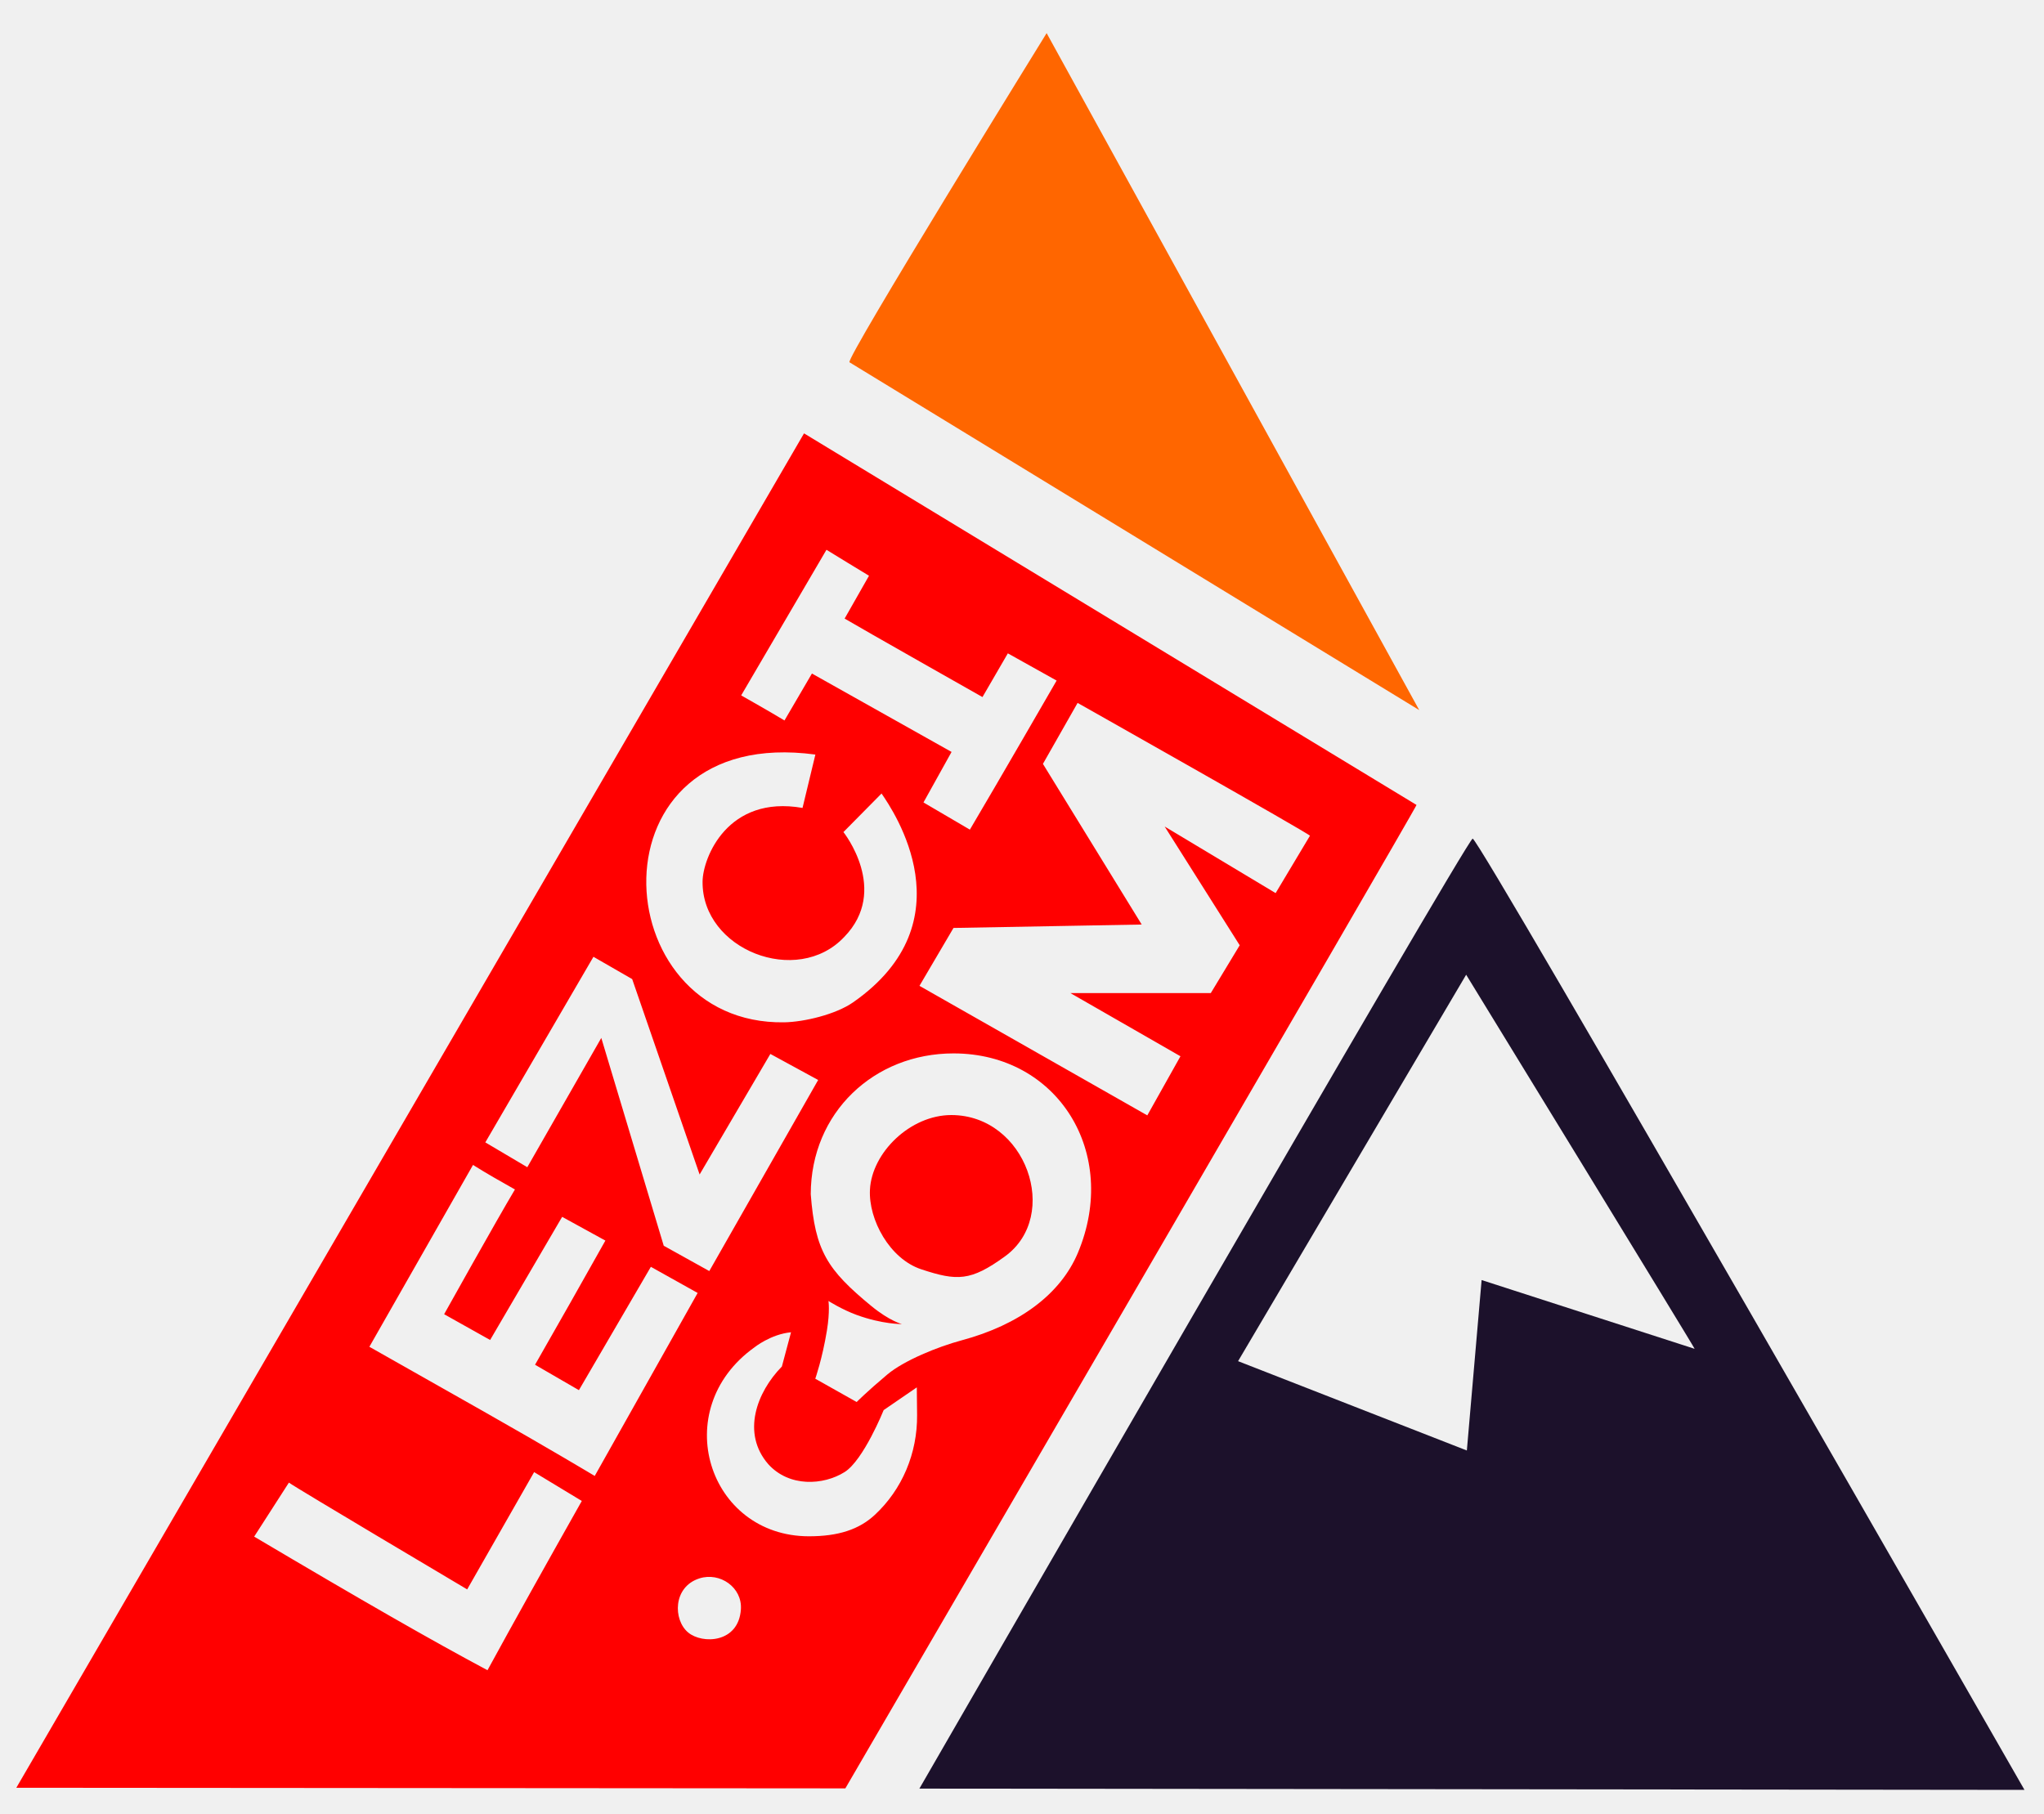
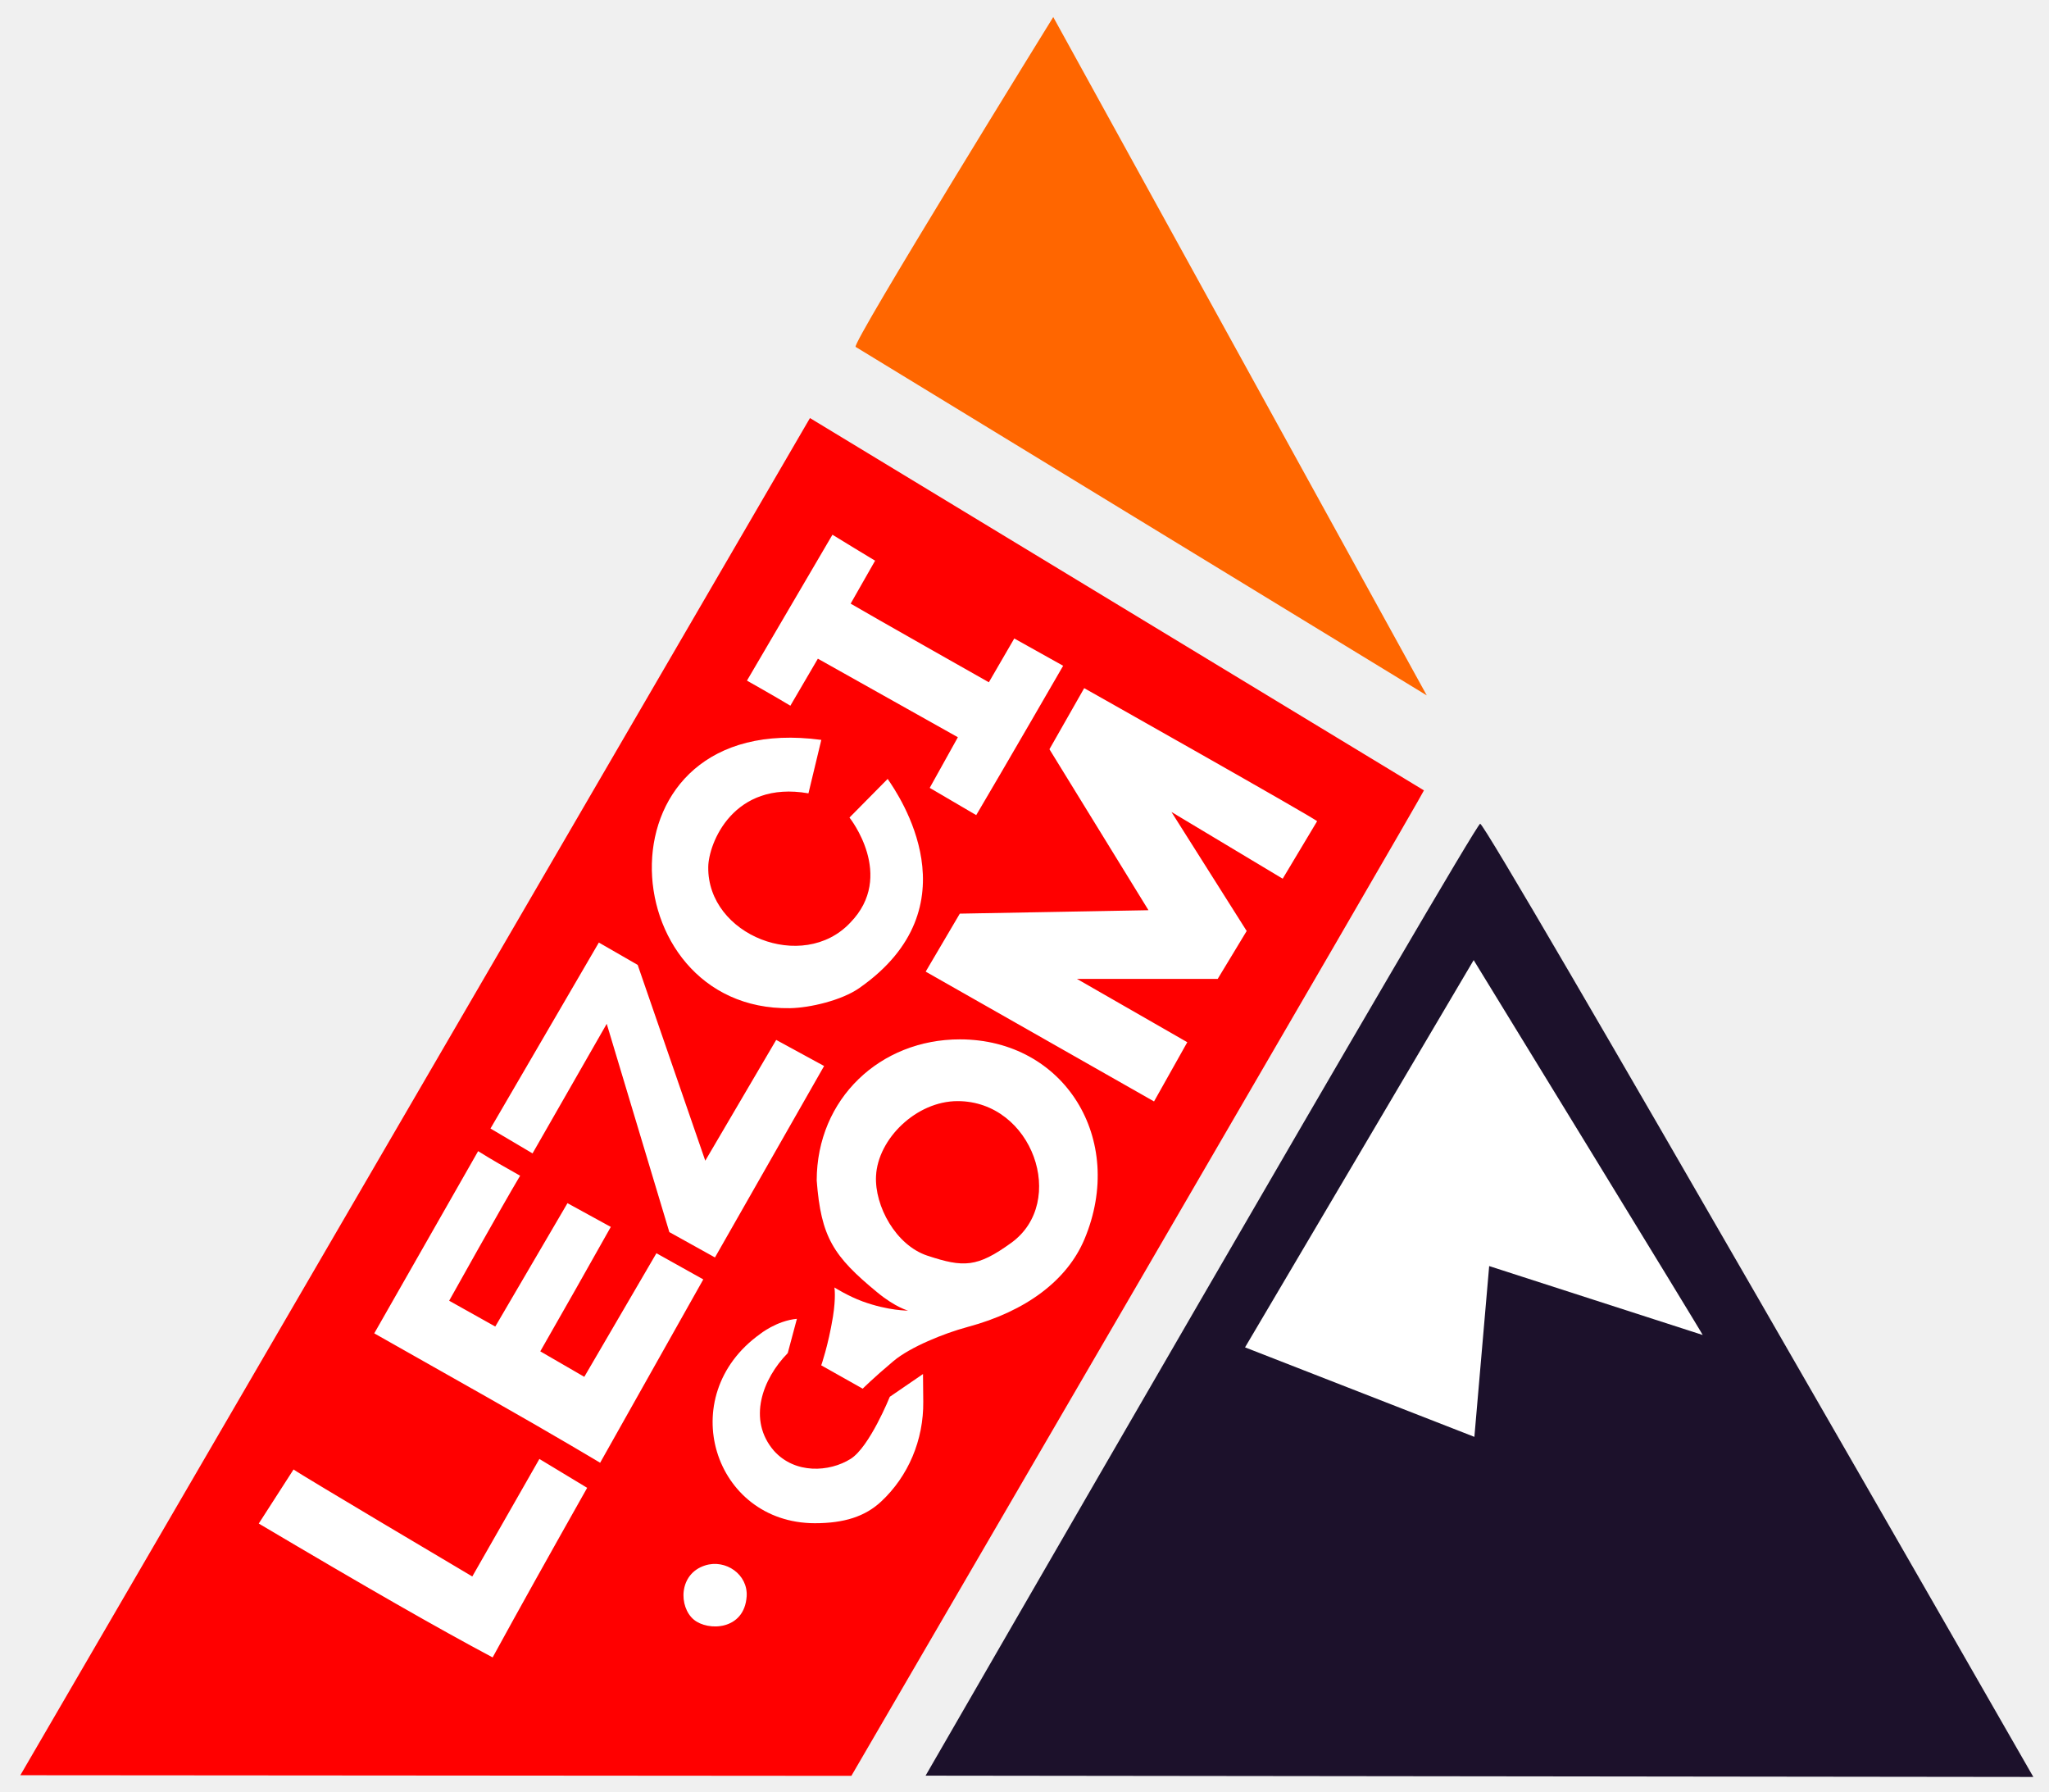
- <svg xmlns="http://www.w3.org/2000/svg" width="80" height="71" viewBox="0 0 80 71" fill="none">
-   <g clip-path="url(#clip0_328_416)">
-     <path fill-rule="evenodd" clip-rule="evenodd" d="M0.639 69.981L31.469 16.964L55.441 31.509C55.491 31.522 33.086 70.005 33.086 70.005L0.639 69.981ZM20.905 57.625C20.905 57.625 22.14 58.373 22.771 58.754C21.281 61.397 20.148 63.424 19.08 65.38C16.922 64.229 14.225 62.684 9.948 60.15L11.307 58.036C11.611 58.259 18.285 62.216 18.285 62.216L20.905 57.625ZM27.378 61.784C28.181 61.53 29.055 62.139 28.998 62.995C28.91 64.322 27.489 64.364 26.935 63.904C26.34 63.409 26.332 62.114 27.378 61.784ZM35.894 55.388C35.908 56.887 35.31 58.303 34.242 59.296C33.623 59.873 32.807 60.138 31.658 60.137C27.718 60.133 26.13 55.177 29.523 52.745C29.523 52.745 30.167 52.225 30.96 52.151L30.602 53.492C29.619 54.493 29.015 56.098 30.068 57.313C30.891 58.224 32.229 58.141 33.055 57.624C33.797 57.16 34.586 55.197 34.586 55.197L35.883 54.308L35.894 55.388ZM25.474 49.589L27.305 50.612L23.277 57.775C23.277 57.775 21.48 56.695 18.921 55.246C16.545 53.9 14.457 52.719 14.457 52.719L18.513 45.601C19.093 45.964 19.558 46.224 20.154 46.561C19.404 47.819 17.383 51.444 17.383 51.444L19.183 52.453L22.002 47.633L23.694 48.562C22.782 50.185 21.866 51.806 20.941 53.422L22.658 54.417L25.474 49.589ZM37.632 52.468C36.704 52.717 35.382 53.256 34.731 53.802C33.93 54.475 33.529 54.881 33.529 54.881L31.909 53.969C31.909 53.969 32.184 53.188 32.364 52.086C32.489 51.319 32.425 50.926 32.425 50.926C32.425 50.926 32.959 51.265 33.528 51.472C34.536 51.841 35.3 51.83 35.3 51.83C35.3 51.83 34.82 51.713 34.099 51.12C32.379 49.704 31.901 48.965 31.732 46.746C31.738 43.551 34.212 41.231 37.327 41.235C41.399 41.239 43.825 45.132 42.189 49.038C41.515 50.648 39.907 51.858 37.632 52.468ZM27.382 45.975L30.151 41.256L32.022 42.275L27.761 49.755L25.978 48.764L23.534 40.629L20.638 45.69L18.995 44.718L23.227 37.453L24.743 38.326L27.382 45.975ZM41.895 38.874L46.202 41.347L44.904 43.661L35.987 38.59L37.319 36.324L44.685 36.19L40.819 29.902L42.176 27.515C42.176 27.515 51.305 32.666 51.27 32.715L49.927 34.96L45.584 32.354L48.521 37.002L47.389 38.874L41.895 38.874ZM34.509 31.071C34.966 31.738 37.93 36.07 33.388 39.237C32.709 39.71 31.469 40.005 30.695 40.018C23.616 40.134 22.971 28.332 31.913 29.537L31.41 31.626C28.475 31.111 27.509 33.577 27.498 34.504C27.465 37.175 31.197 38.639 33.041 36.678C34.828 34.846 33.011 32.571 33.011 32.571L34.503 31.061L34.509 31.071ZM39.446 25.575L41.355 26.641C41.355 26.641 39.047 30.64 37.96 32.476L36.144 31.411L37.243 29.434L31.778 26.365L30.704 28.202C30.139 27.86 29.009 27.221 29.009 27.221L32.347 21.521C32.347 21.521 34.01 22.541 34.012 22.537L33.058 24.214C33.717 24.606 38.453 27.286 38.453 27.286L39.446 25.575Z" fill="#FF0000" />
-     <path d="M36.055 49.685C34.822 49.277 33.989 47.745 34.049 46.569C34.123 45.118 35.626 43.647 37.236 43.648C40.162 43.652 41.531 47.588 39.331 49.182C37.994 50.151 37.465 50.152 36.055 49.685Z" fill="#FF0000" />
-     <path d="M33.249 14.182C33.045 14.107 40.964 1.297 40.964 1.297L55.547 27.796L33.249 14.182Z" fill="#FF6600" />
-     <path fill-rule="evenodd" clip-rule="evenodd" d="M35.984 70.014C35.984 70.014 57.412 32.847 57.638 32.827C57.899 32.804 79.236 70.064 79.236 70.064L35.984 70.014ZM66.326 52.799L57.989 50.107L57.411 56.779L48.457 53.282L57.384 38.155C57.384 38.155 66.368 52.82 66.326 52.799Z" fill="#1C112B" />
+ <svg xmlns="http://www.w3.org/2000/svg" version="1.1" id="svg1" width="199" height="174" viewBox="0 0 199 174" xml:space="preserve">
+   <defs id="defs1" />
+   <g id="g1">
+     <g id="g4" transform="translate(-21.6127,-546.5286)">
+       <g id="g2" transform="translate(312.0825,274.5297)">
+         <path id="path1-8-1" style="fill:#ffffff;fill-opacity:1" d="m -211.812,312.586 -0.002,0.004 59.629,36.152 c 0,0 0.002,-0.004 0.002,-0.004 z m 2.18,11.33 -8.303,14.17 c 0,0 2.812,1.586 4.217,2.438 l 2.67,-4.566 13.596,7.627 -2.734,4.916 4.518,2.646 c 2.703,-4.564 8.445,-14.504 8.445,-14.504 l -4.748,-2.65 -2.469,4.252 c 0,0 -11.784,-6.659 -13.422,-7.635 l 2.375,-4.17 c -0.006,0.012 -4.145,-2.523 -4.145,-2.523 z m 24.451,14.898 -3.377,5.934 9.617,15.631 -18.322,0.332 -3.314,5.633 22.182,12.605 3.229,-5.752 -10.713,-6.148 h 13.666 l 2.816,-4.652 -7.307,-11.555 10.803,6.479 3.342,-5.58 c 0.088,-0.122 -22.621,-12.926 -22.621,-12.926 z m -29.424,4.828 c -18.086,0.754 -15.645,26.522 0.865,26.25 1.925,-0.032 5.008,-0.765 6.697,-1.941 11.358,-7.911 3.849,-18.75 2.773,-20.322 l -3.711,3.754 c 0,0 4.521,5.654 0.074,10.209 -4.588,4.873 -13.87,1.234 -13.787,-5.404 0.029,-2.305 2.43,-8.433 9.732,-7.154 l 1.248,-5.191 c -1.39,-0.187 -2.687,-0.25 -3.893,-0.199 z m -17.713,19.873 -10.525,18.061 4.086,2.416 7.203,-12.58 6.08,20.223 4.434,2.463 10.602,-18.594 -4.654,-2.533 -6.889,11.729 -6.564,-19.012 z m 35.076,9.402 c -7.75,-0.008 -13.903,5.758 -13.918,13.699 0.421,5.515 1.608,7.354 5.887,10.873 1.793,1.474 2.988,1.766 2.988,1.766 0,0 -1.902,0.025 -4.41,-0.891 -1.413,-0.516 -2.742,-1.357 -2.742,-1.357 0,0 0.159,0.977 -0.152,2.883 -0.448,2.739 -1.131,4.68 -1.131,4.68 l 4.029,2.268 c 0,0 0.998,-1.007 2.99,-2.68 1.618,-1.359 4.907,-2.697 7.215,-3.316 5.66,-1.518 9.659,-4.526 11.336,-8.527 4.069,-9.71 -1.963,-19.386 -12.092,-19.396 z m -0.227,6 c 7.277,0.008 10.683,9.792 5.209,13.756 -3.325,2.408 -4.64,2.41 -8.148,1.25 -3.066,-1.014 -5.137,-4.821 -4.988,-7.746 0.184,-3.607 3.921,-7.264 7.928,-7.26 z m -46.574,4.854 -10.09,17.693 c 0,0 5.195,2.935 11.104,6.279 6.367,3.604 10.836,6.287 10.836,6.287 l 10.02,-17.805 -4.553,-2.543 -7.006,12.002 -4.273,-2.473 c 2.303,-4.016 4.581,-8.047 6.85,-12.082 l -4.209,-2.307 -7.014,11.979 -4.477,-2.506 c 0,0 5.029,-9.013 6.893,-12.139 -1.481,-0.838 -2.638,-1.485 -4.08,-2.387 z m 30.963,16.283 c -1.974,0.183 -3.576,1.473 -3.576,1.473 -8.441,6.047 -4.492,18.365 5.311,18.375 2.857,0.003 4.887,-0.655 6.428,-2.088 2.657,-2.47 4.146,-5.989 4.109,-9.715 l -0.027,-2.686 -3.227,2.211 c 0,0 -1.963,4.878 -3.807,6.031 -2.055,1.285 -5.385,1.491 -7.43,-0.773 -2.62,-3.02 -1.119,-7.007 1.326,-9.496 z m -25.014,13.605 -6.516,11.412 c 0,0 -16.604,-9.836 -17.359,-10.391 l -3.381,5.254 c 10.639,6.301 17.348,10.141 22.717,13 2.657,-4.86 5.473,-9.9 9.182,-16.471 -1.571,-0.946 -4.643,-2.805 -4.643,-2.805 z m 16.854,10.197 c -0.25,0.015 -0.502,0.06 -0.752,0.139 -2.602,0.821 -2.581,4.041 -1.102,5.27 1.377,1.144 4.911,1.042 5.131,-2.256 0.124,-1.863 -1.525,-3.256 -3.277,-3.152 z" />
+         <path d="m -288.495,444.376 76.689,-131.783 59.63,36.153 c 0.124,0.034 -55.608,95.69 -55.608,95.69 z m 55.054,-27.907 c -1.571,-0.946 -4.643,-2.805 -4.643,-2.805 l -6.516,11.411 c 0,0 -16.604,-9.835 -17.36,-10.39 l -3.38,5.253 c 10.639,6.301 17.348,10.141 22.716,13.001 2.657,-4.86 5.474,-9.899 9.182,-16.47 z m 15.488,10.544 c 0.142,-2.129 -2.033,-3.643 -4.03,-3.012 -2.602,0.821 -2.58,4.041 -1.101,5.269 1.377,1.144 4.911,1.041 5.131,-2.257 z m 13.045,-9.195 c 2.657,-2.47 4.145,-5.989 4.108,-9.715 l -0.026,-2.685 -3.227,2.211 c 0,0 -1.963,4.878 -3.807,6.031 -2.055,1.285 -5.385,1.491 -7.43,-0.774 -2.62,-3.02 -1.118,-7.008 1.327,-9.497 l 0.891,-3.332 c -1.974,0.183 -3.576,1.474 -3.576,1.474 -8.441,6.047 -4.491,18.365 5.312,18.375 2.857,0.003 4.886,-0.657 6.427,-2.089 z m -17.256,-21.587 -4.554,-2.543 -7.005,12.002 -4.272,-2.474 c 2.303,-4.016 4.581,-8.046 6.849,-12.082 l -4.21,-2.307 -7.012,11.98 -4.477,-2.506 c 0,0 5.028,-9.013 6.892,-12.139 -1.481,-0.838 -2.638,-1.484 -4.08,-2.386 l -10.09,17.693 c 0,0 5.194,2.936 11.103,6.28 6.367,3.604 10.837,6.287 10.837,6.287 z m 18.472,7.93 c 1.618,-1.359 4.907,-2.697 7.215,-3.316 5.66,-1.518 9.659,-4.526 11.336,-8.527 4.069,-9.71 -1.964,-19.386 -12.093,-19.396 -7.75,-0.008 -13.902,5.758 -13.918,13.699 0.421,5.515 1.609,7.354 5.888,10.873 1.793,1.474 2.987,1.765 2.987,1.765 0,0 -1.902,0.026 -4.41,-0.889 -1.413,-0.516 -2.743,-1.357 -2.743,-1.357 0,0 0.16,0.976 -0.151,2.882 -0.448,2.739 -1.131,4.681 -1.131,4.681 l 4.029,2.267 c 0,0 0.998,-1.008 2.99,-2.681 z m 3.293,-10.235 c -3.066,-1.014 -5.138,-4.821 -4.989,-7.746 0.184,-3.607 3.921,-7.264 7.928,-7.26 7.277,0.008 10.683,9.792 5.209,13.755 -3.325,2.408 -4.64,2.41 -8.148,1.25 z m -14.686,-20.952 -6.887,11.729 -6.565,-19.012 -3.772,-2.171 -10.526,18.06 4.087,2.417 7.204,-12.581 6.08,20.222 4.433,2.463 10.6,-18.592 z m 39.927,0.226 -10.714,-6.148 13.667,-7e-5 2.815,-4.652 -7.305,-11.555 10.802,6.478 3.342,-5.58 c 0.088,-0.122 -22.621,-12.925 -22.621,-12.925 l -3.377,5.933 9.618,15.63 -18.322,0.333 -3.315,5.632 22.18,12.606 z m -31.874,-5.246 c 11.358,-7.911 3.849,-18.751 2.773,-20.323 l -3.71,3.754 c 0,0 4.521,5.655 0.074,10.21 -4.588,4.873 -13.871,1.234 -13.788,-5.405 0.029,-2.305 2.43,-8.433 9.732,-7.155 l 1.249,-5.192 c -22.242,-2.995 -20.638,26.341 -3.028,26.052 1.925,-0.032 5.009,-0.765 6.698,-1.941 z m 19.817,-31.308 -4.748,-2.651 -2.469,4.253 c 0,0 -11.782,-6.66 -13.42,-7.636 l 2.374,-4.169 c -0.006,0.012 -4.144,-2.523 -4.144,-2.523 l -8.304,14.168 c 0,0 2.813,1.587 4.218,2.438 l 2.671,-4.566 13.595,7.627 -2.734,4.915 4.518,2.648 c 2.703,-4.564 8.444,-14.504 8.444,-14.504 z" style="fill:#ff0000;fill-opacity:1" id="path1-2" />
+       </g>
+       <g id="g3" transform="translate(167.5043,324.5138)">
+         <path d="m -56,394.435 c 0,0 53.302,-92.385 53.863,-92.434 0.649,-0.057 53.726,92.56 53.726,92.56 z" style="fill:#ffffff;fill-opacity:1" id="path1-1-6" />
+         <path d="m -56,394.434 c 0,0 53.302,-92.385 53.863,-92.434 0.649,-0.057 53.726,92.56 53.726,92.56 z m 54.738,-49.482 20.737,6.692 c 0.105,0.053 -22.243,-36.401 -22.243,-36.401 l -22.205,37.603 22.274,8.69 z" style="fill:#1c112b;fill-opacity:1" id="path1-1" />
+       </g>
+       <path d="m 104.714,580.213 c -0.506,-0.186 19.191,-32.029 19.191,-32.029 l 36.276,65.869 z" style="fill:#ff6600;fill-opacity:1" id="path1-7" />
+     </g>
  </g>
-   <defs>
-     <clipPath id="clip0_328_416">
-       <rect width="80" height="70" fill="white" transform="translate(0 0.421326)" />
-     </clipPath>
-   </defs>
</svg>
